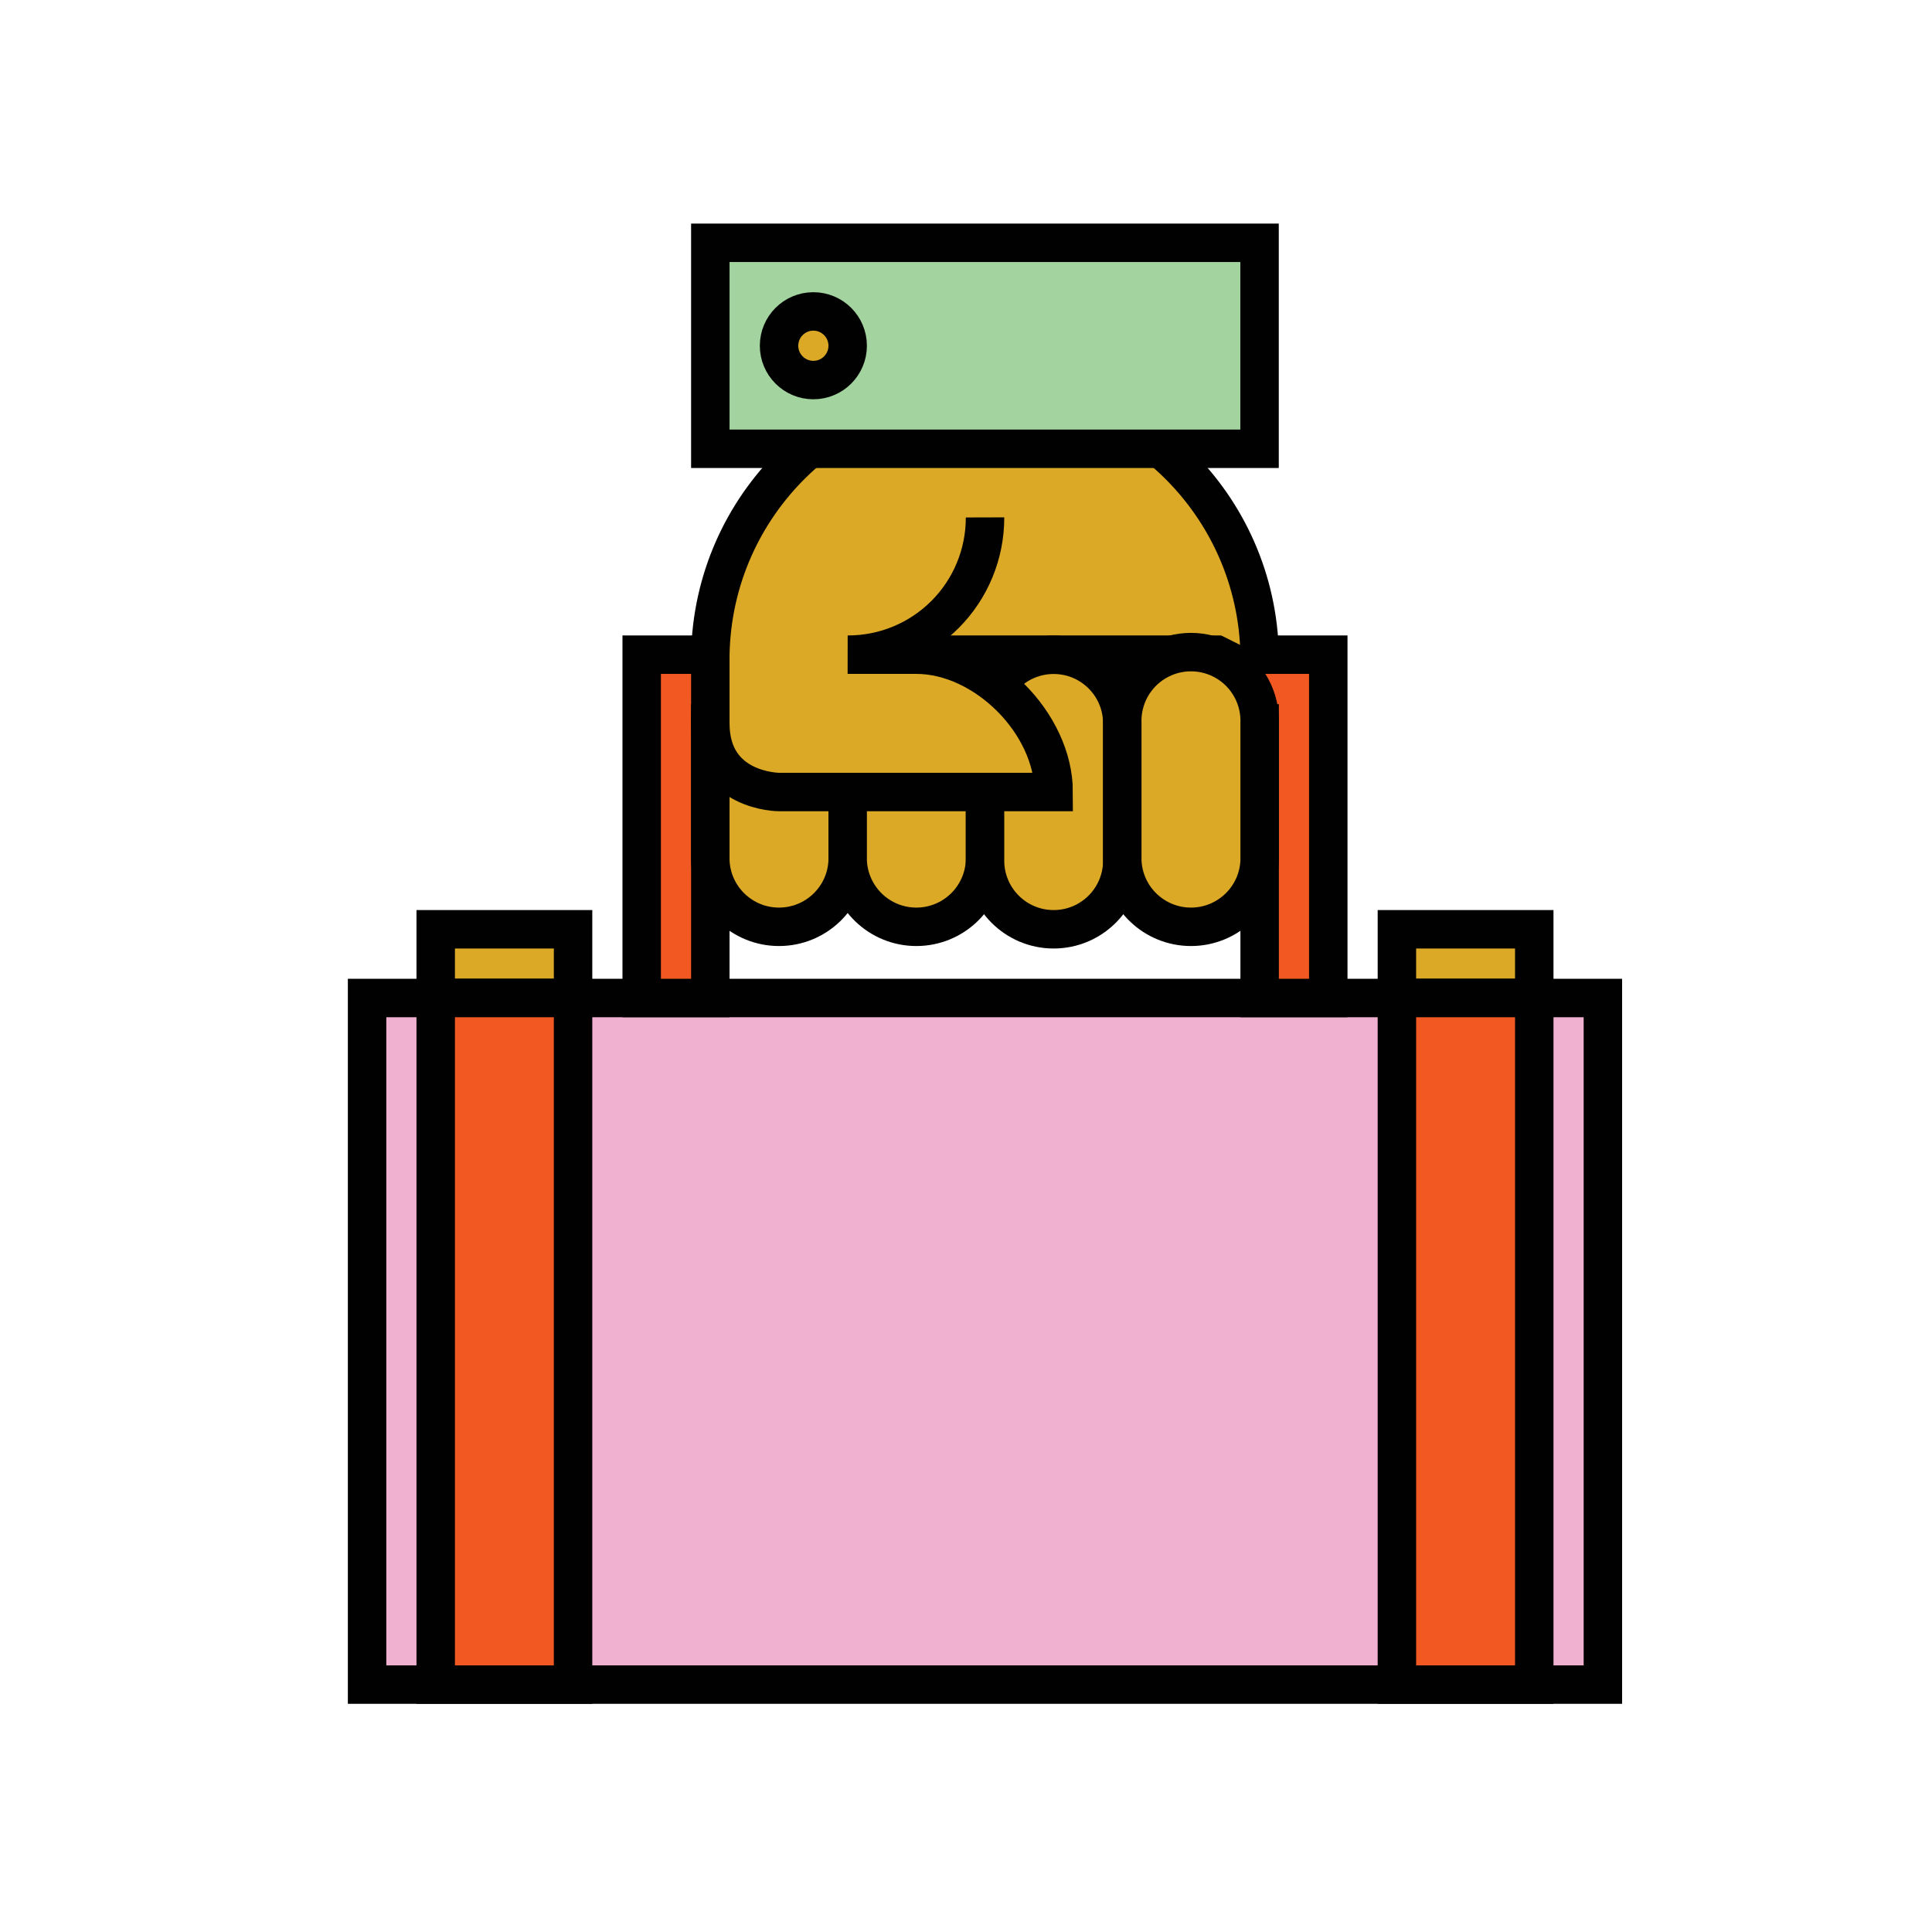
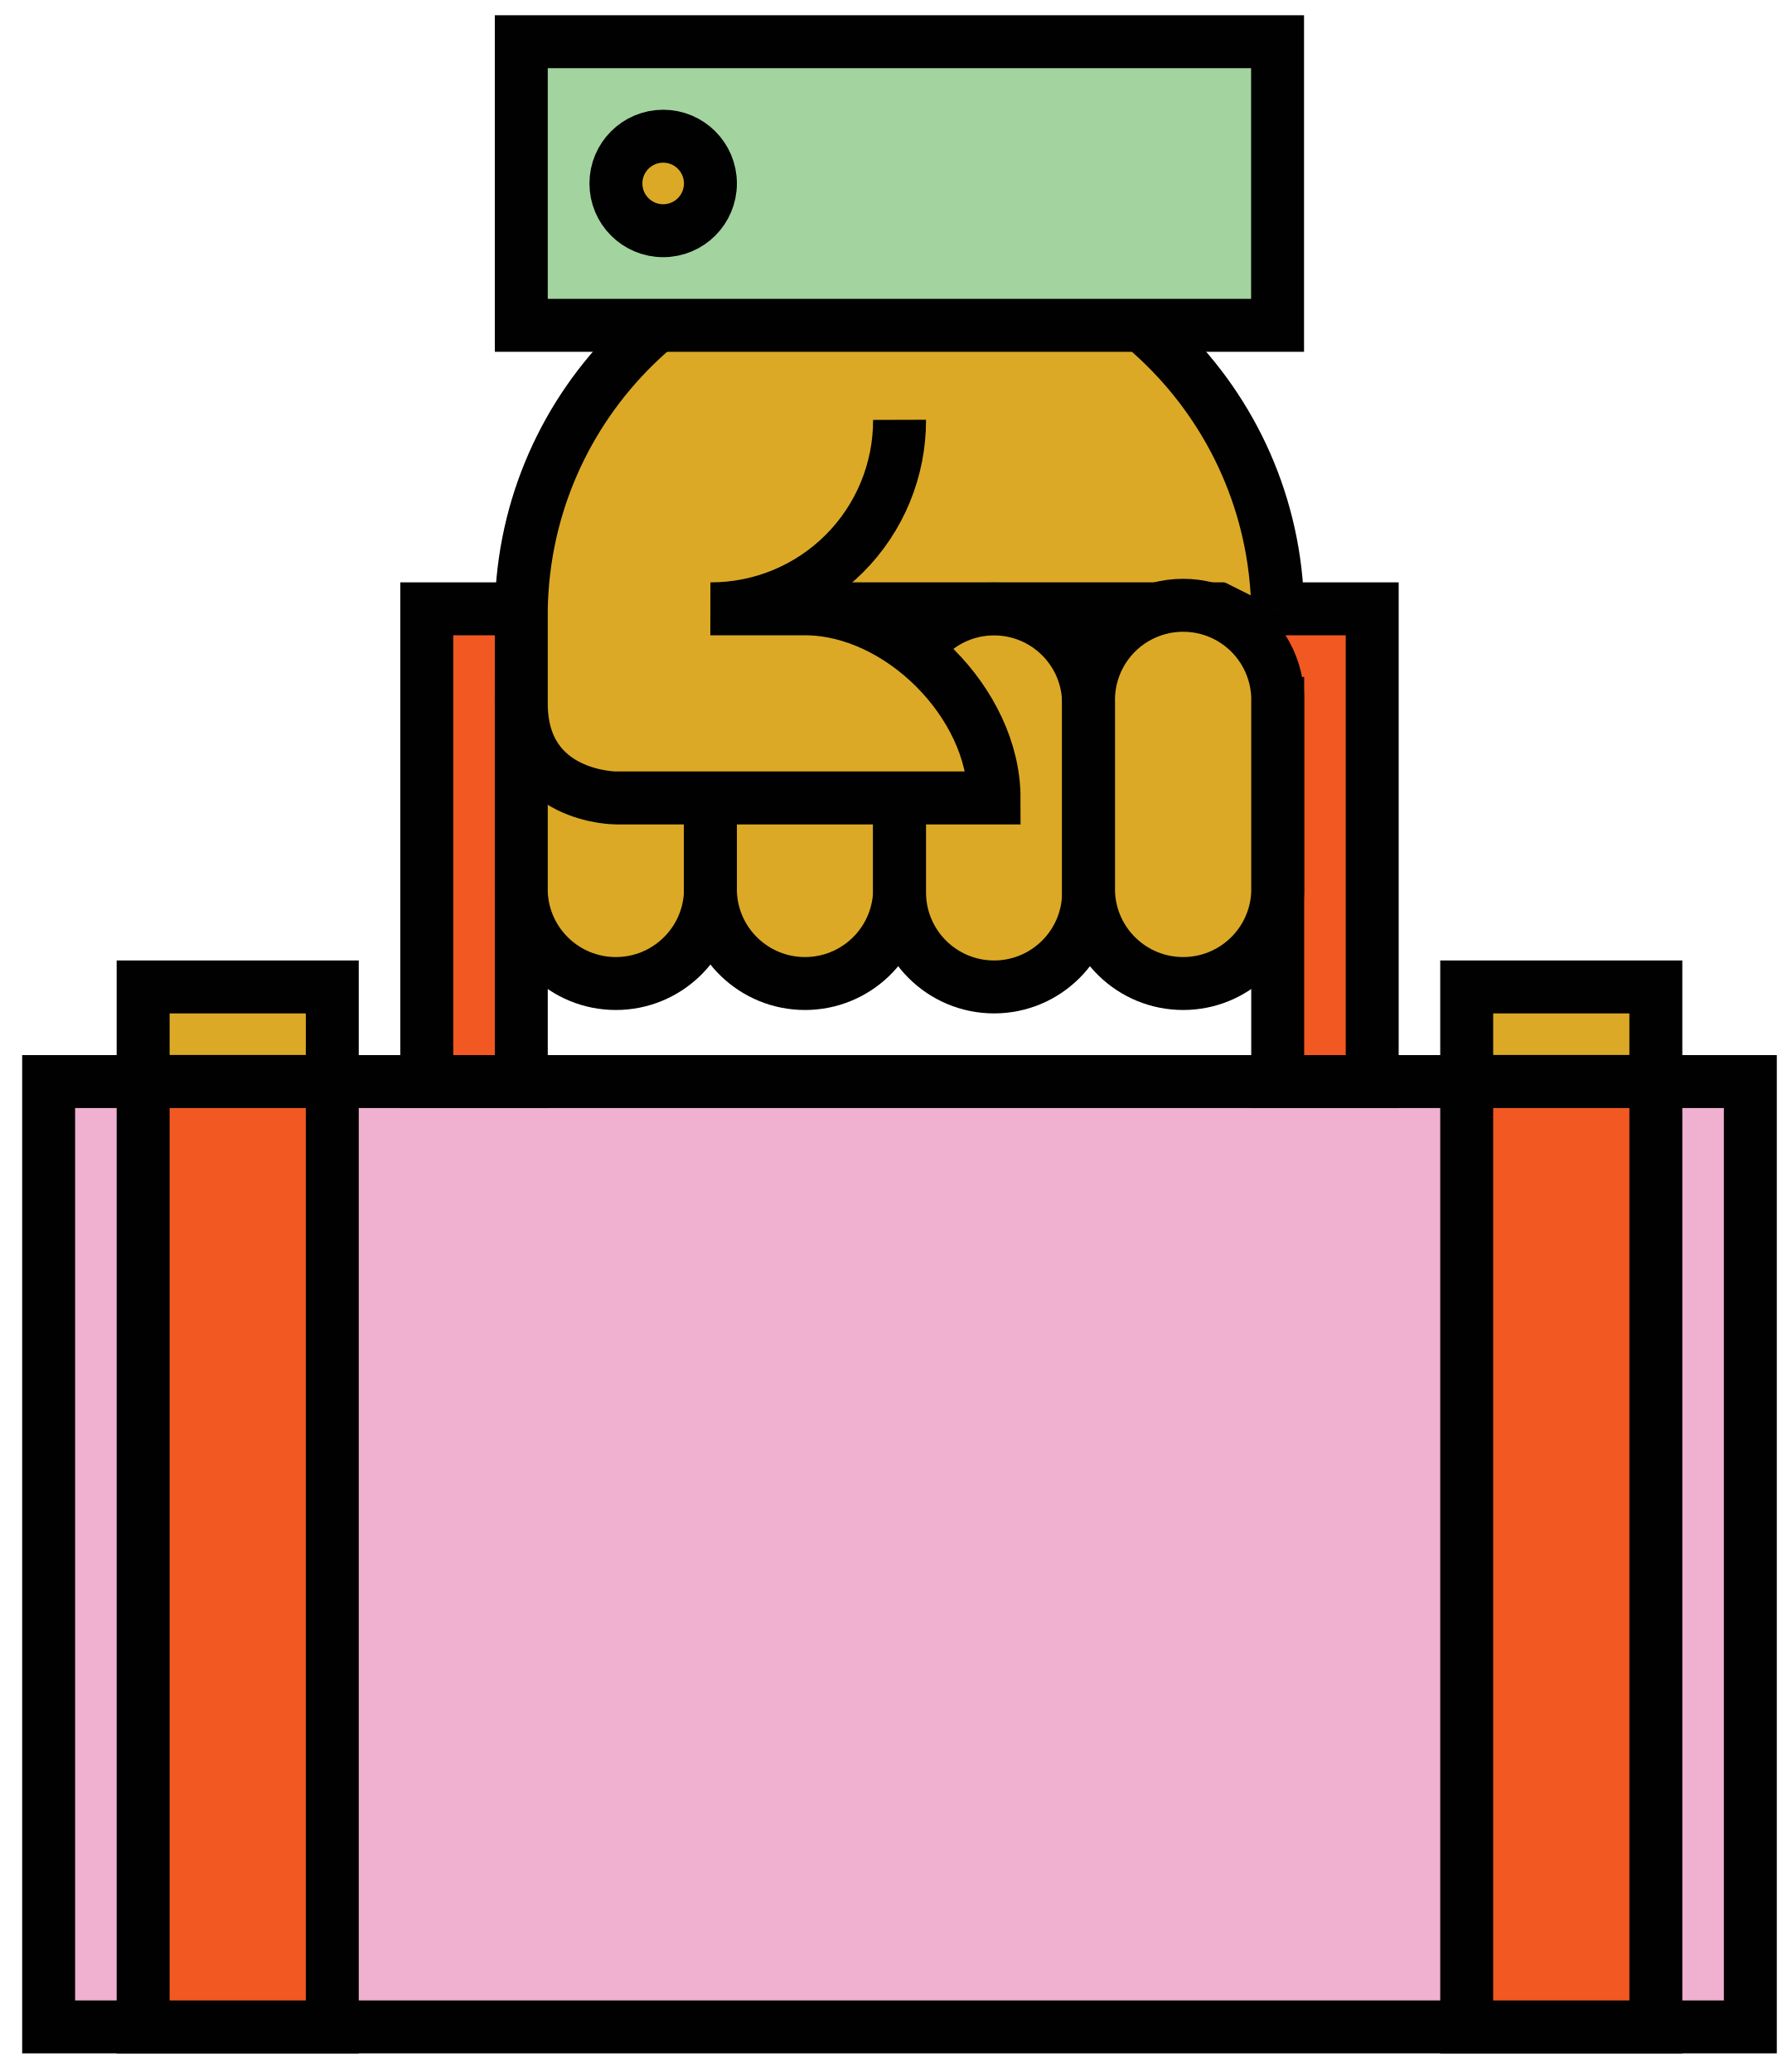
- <svg xmlns="http://www.w3.org/2000/svg" viewBox="0 0 201 201">
+ <svg xmlns="http://www.w3.org/2000/svg" viewBox="34.515 22.108 135.354 156.559" width="135.354" height="156.559">
  <defs>
    <style>.cls-1,.cls-3{fill:#dca927;}.cls-2{fill:#f0b0cf;}.cls-2,.cls-3,.cls-4,.cls-5{stroke:#010101;stroke-miterlimit:10;stroke-width:4px;}.cls-4{fill:#f15822;}.cls-5{fill:#a3d4a0;}</style>
  </defs>
  <g id="Layer_1" data-name="Layer 1">
    <ellipse class="cls-1" cx="106.64" cy="69.01" rx="24.4" ry="17.96" />
    <rect class="cls-2" x="38.19" y="103.83" width="128.57" height="71.43" />
    <rect class="cls-3" x="45.33" y="96.68" width="14.29" height="7.14" />
    <rect class="cls-4" x="45.33" y="103.83" width="14.29" height="71.43" />
    <rect class="cls-3" x="145.33" y="96.68" width="14.29" height="7.14" />
    <rect class="cls-4" x="145.33" y="103.83" width="14.29" height="71.43" />
    <polygon class="cls-4" points="66.76 68.11 66.76 75.26 66.76 103.83 73.9 103.83 73.9 75.26 131.05 75.26 131.05 103.83 138.19 103.83 138.19 75.26 138.19 68.11 66.76 68.11" />
    <path class="cls-3" d="M73.9,89.54a7.15,7.15,0,0,0,14.29,0V75.26a7.15,7.15,0,1,0-14.29,0Z" />
    <path class="cls-3" d="M102.48,89.54a7.15,7.15,0,0,1-14.29,0V75.26a7.15,7.15,0,1,1,14.29,0Z" />
    <path class="cls-3" d="M116.76,89.54a7.14,7.14,0,1,1-14.28,0V75.26a7.14,7.14,0,1,1,14.28,0Z" />
    <path class="cls-3" d="M131.05,89.54a7.15,7.15,0,0,1-14.29,0V75.26a7.15,7.15,0,1,1,14.29,0Z" />
    <path class="cls-3" d="M102.48,53.83A14.24,14.24,0,0,1,88.19,68.11h7.14c7.15,0,14.29,7.15,14.29,14.29H81.05s-7.15,0-7.15-7.14V68.11a28.58,28.58,0,0,1,57.15,0" />
    <rect class="cls-5" x="73.9" y="25.26" width="57.14" height="21.43" />
    <circle class="cls-3" cx="84.62" cy="35.97" r="3.57" />
  </g>
</svg>
